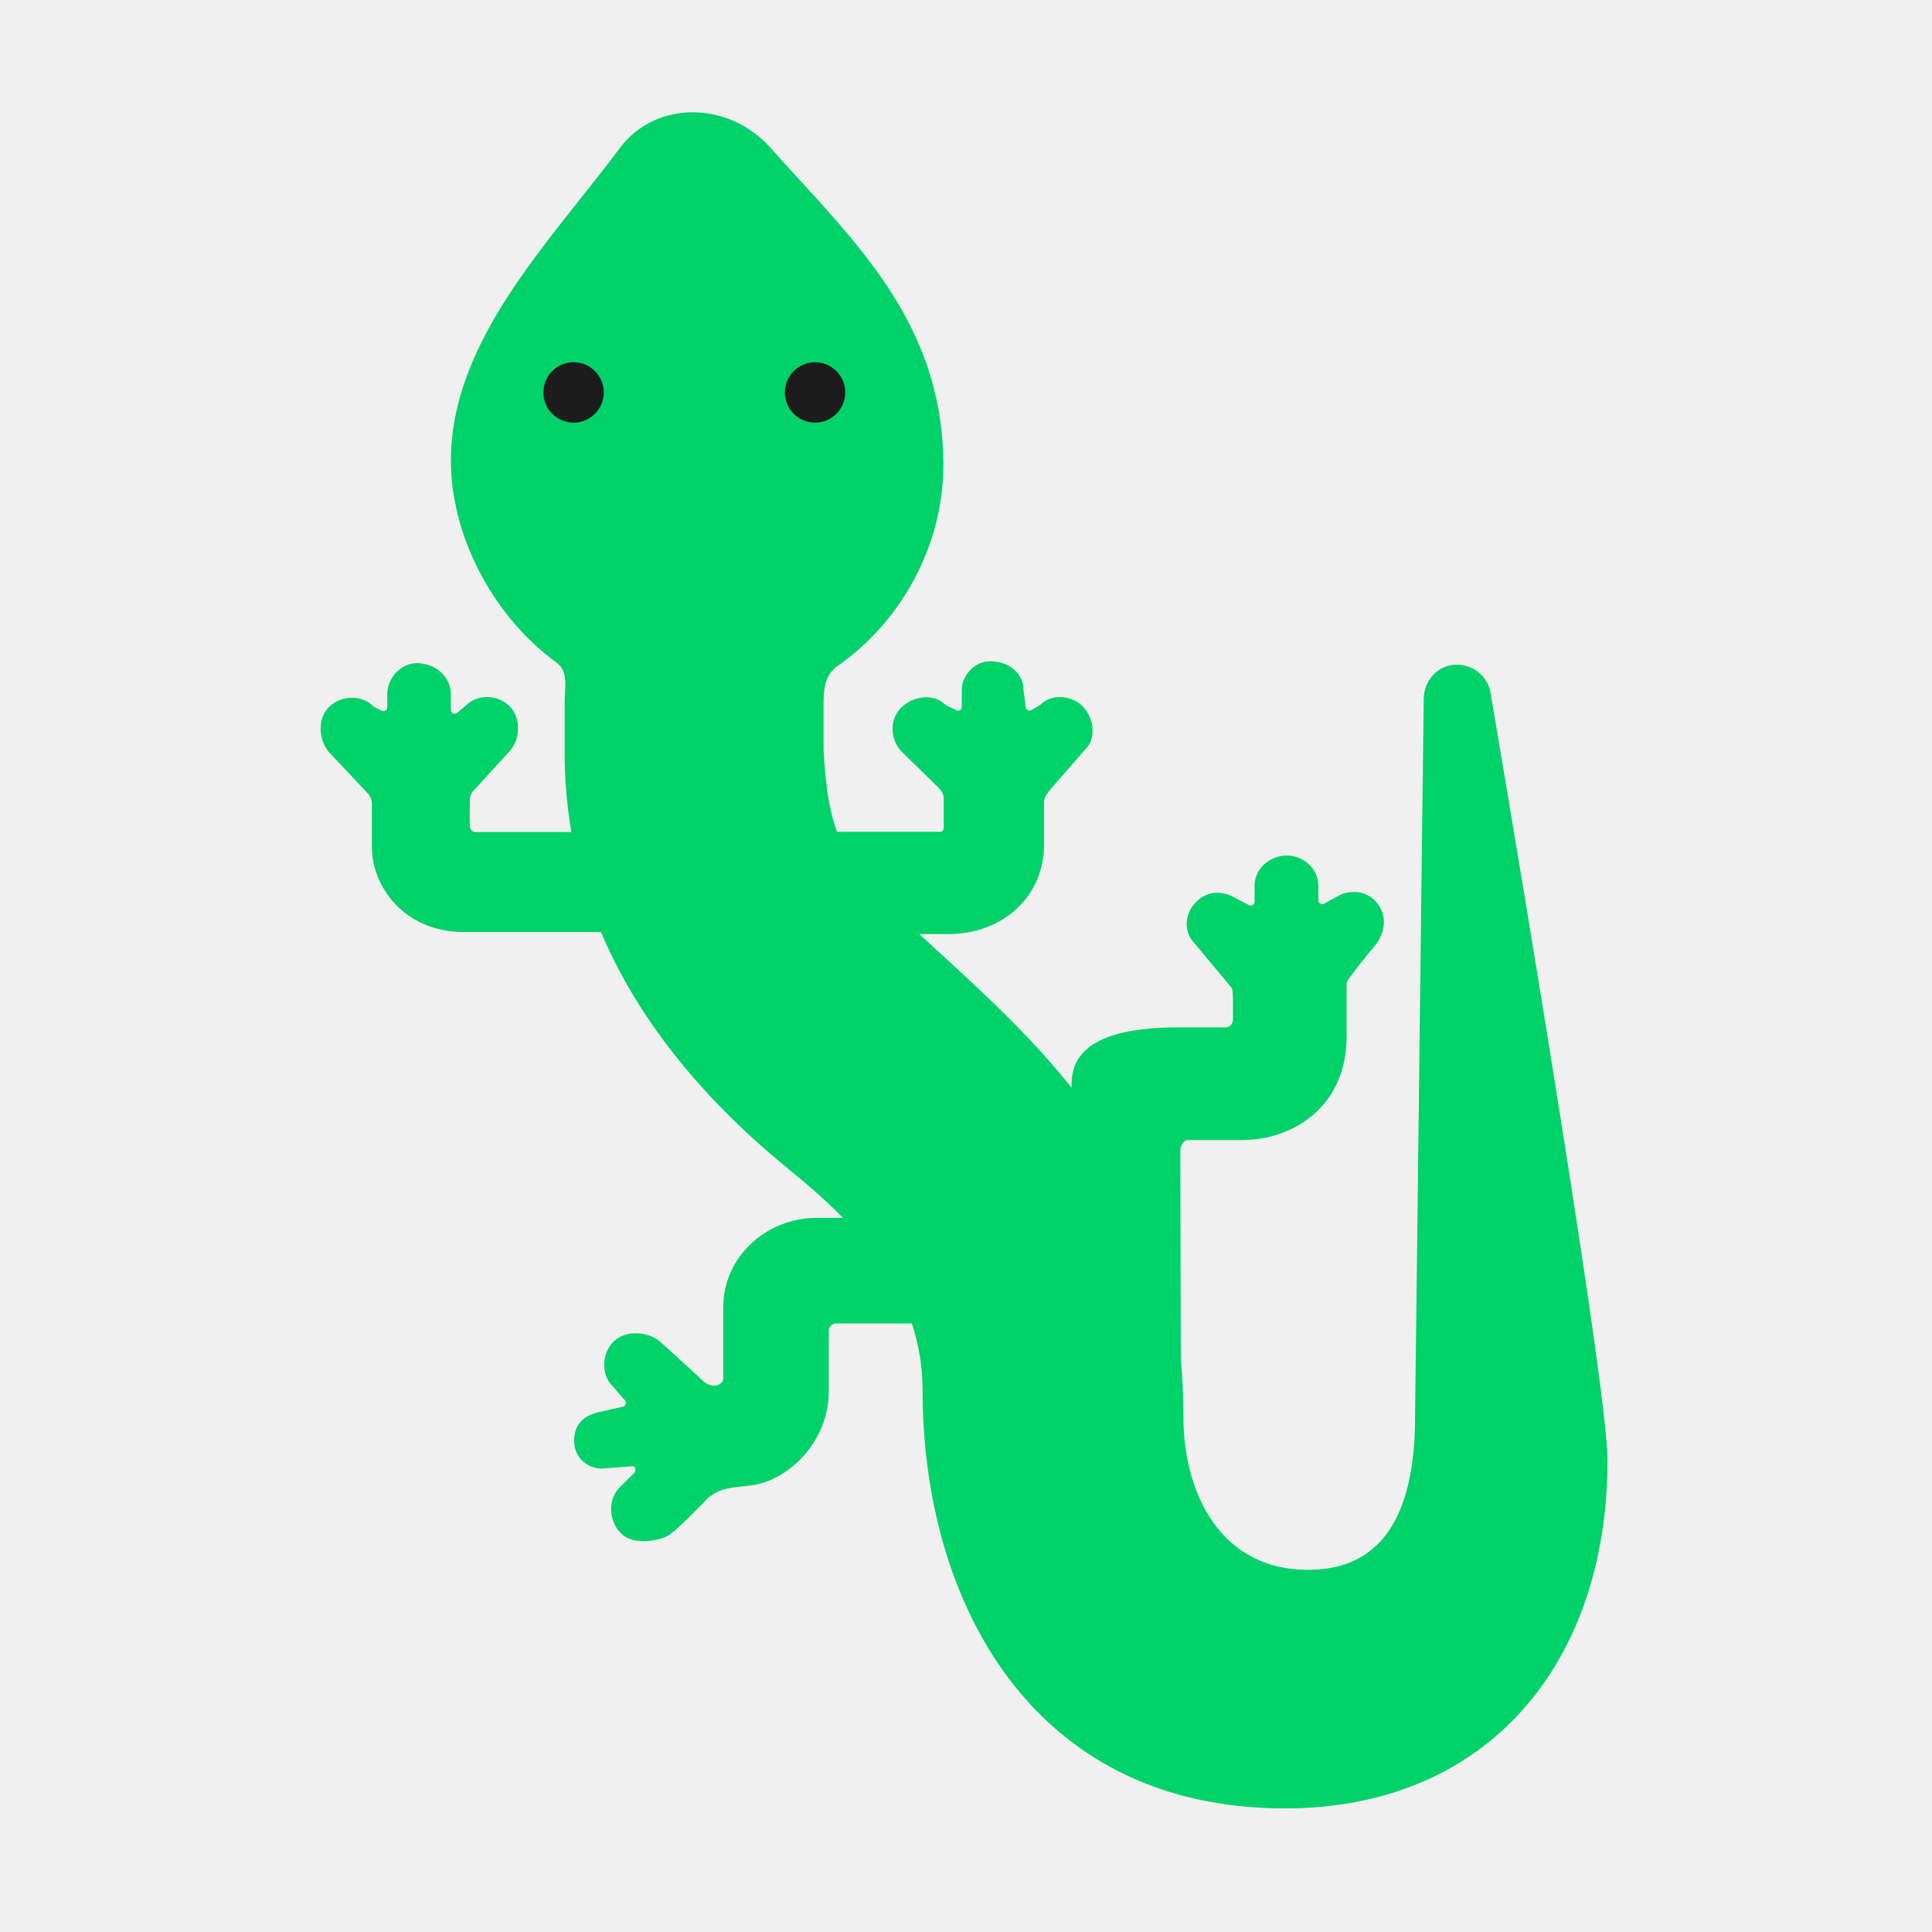
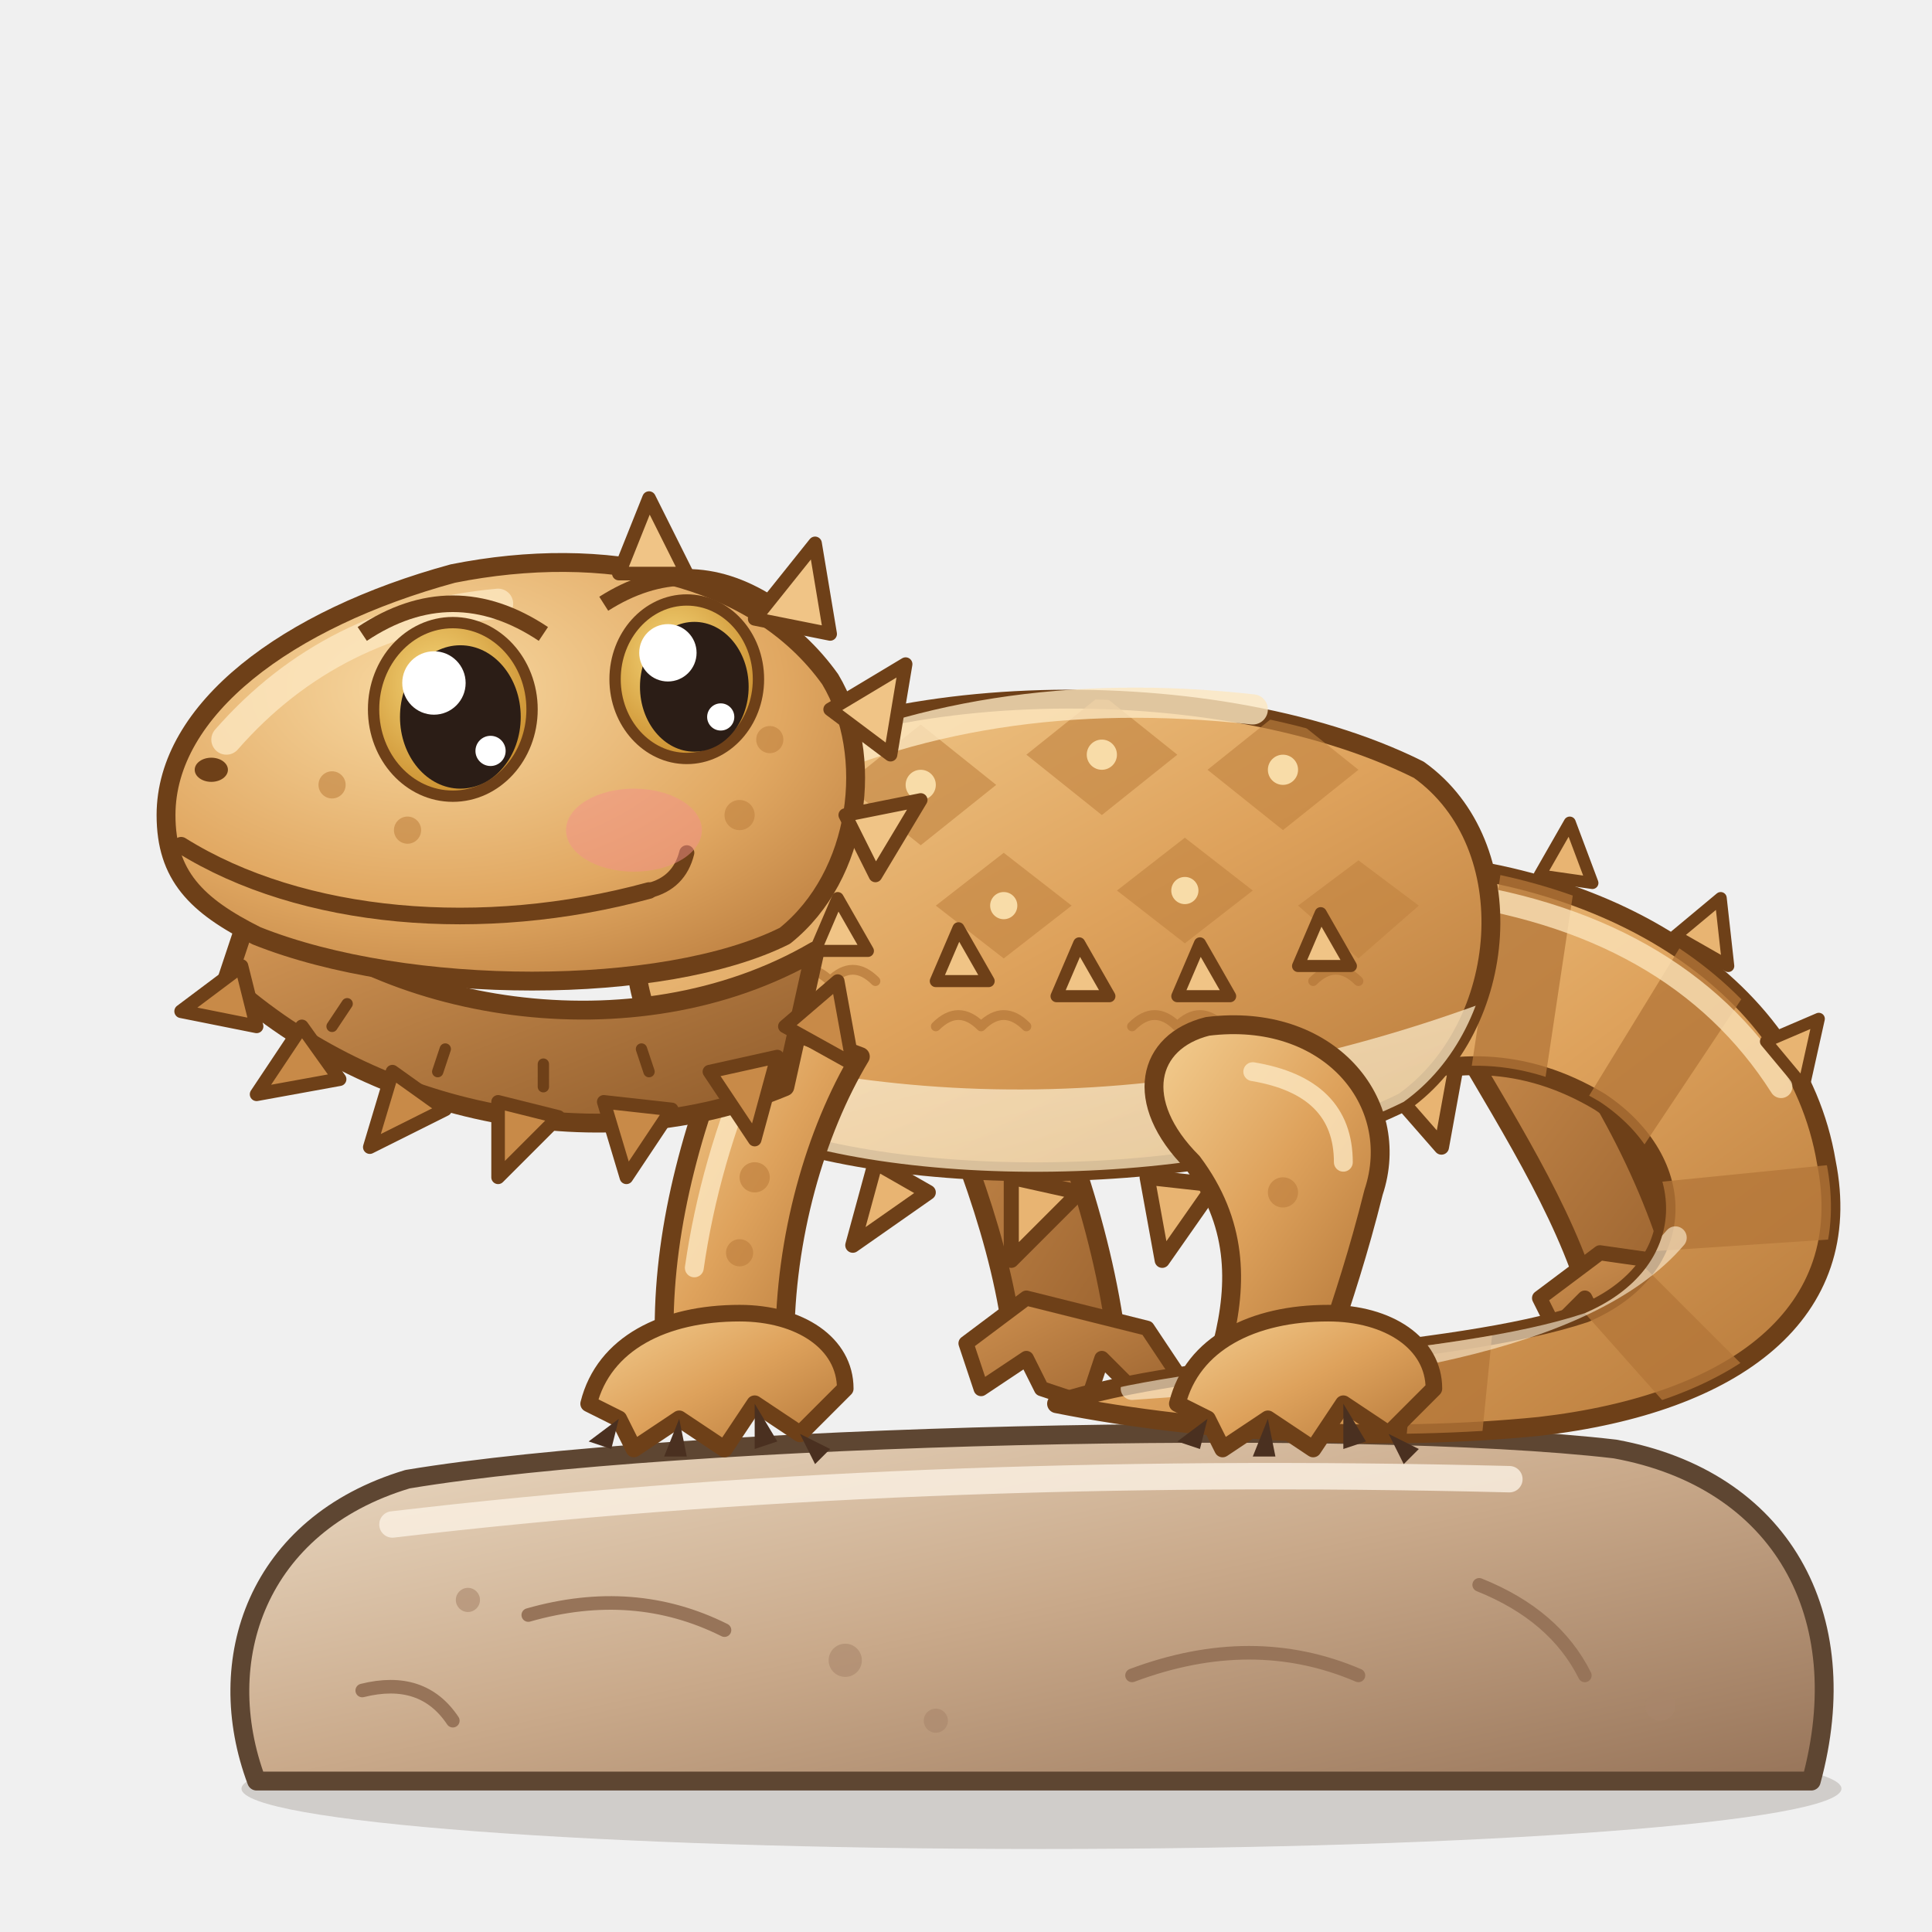
- <svg xmlns="http://www.w3.org/2000/svg" width="32" height="32" viewBox="0 0 32 32" fill="none">
-   <path d="M24.051 11.015C24.341 10.975 24.611 11.155 24.681 11.435C24.681 11.435 26.635 22.878 26.625 24.188C26.625 27.527 24.656 29.953 21.281 29.953C17.062 29.953 15.281 26.487 15.281 23.031C15.281 22.632 15.217 22.264 15.102 21.92L13.85 21.92C13.788 21.92 13.727 21.971 13.727 22.043V23.053C13.727 23.871 13.059 24.532 12.43 24.605C12.391 24.61 12.353 24.614 12.317 24.618C12.071 24.643 11.876 24.663 11.695 24.844C11.695 24.844 11.222 25.342 11.068 25.433C10.914 25.523 10.492 25.604 10.286 25.398C10.081 25.193 10.061 24.838 10.266 24.633L10.504 24.398C10.535 24.357 10.532 24.285 10.48 24.285L9.965 24.324C9.738 24.324 9.531 24.152 9.512 23.914C9.492 23.676 9.59 23.445 9.965 23.379L10.304 23.302C10.355 23.302 10.386 23.24 10.355 23.199L10.141 22.951C9.965 22.785 9.955 22.428 10.16 22.223C10.365 22.017 10.764 22.049 10.969 22.254L11.574 22.805C11.664 22.898 11.723 22.951 11.84 22.951C11.901 22.951 11.98 22.9 11.98 22.828V21.648C11.98 20.818 12.693 20.172 13.523 20.172H13.963C13.697 19.9 13.403 19.642 13.094 19.391C11.758 18.306 10.614 16.998 9.954 15.438H7.687C6.672 15.438 6.16 14.656 6.16 14.039V13.324C6.16 13.254 6.138 13.198 6.098 13.148L5.473 12.484C5.273 12.284 5.247 11.893 5.457 11.703C5.657 11.513 5.997 11.503 6.187 11.703L6.304 11.761C6.344 11.801 6.414 11.771 6.414 11.721V11.501C6.414 11.231 6.637 10.984 6.906 10.984C7.215 10.984 7.468 11.211 7.468 11.501V11.761C7.468 11.821 7.538 11.841 7.578 11.801L7.719 11.684C7.909 11.493 8.226 11.504 8.426 11.684C8.636 11.873 8.626 12.257 8.426 12.457L7.848 13.091C7.798 13.141 7.781 13.201 7.781 13.271L7.781 13.322C7.78 13.407 7.779 13.565 7.781 13.664C7.784 13.768 7.842 13.781 7.883 13.781H9.464C9.391 13.358 9.352 12.919 9.352 12.465V11.645C9.352 11.595 9.355 11.544 9.358 11.493C9.37 11.295 9.382 11.094 9.219 10.976C8.239 10.266 7.499 8.993 7.469 7.703C7.432 6.035 8.575 4.598 9.613 3.292C9.84 3.006 10.062 2.727 10.266 2.453C10.849 1.668 12.058 1.656 12.766 2.453C12.922 2.629 13.082 2.804 13.243 2.979C14.42 4.266 15.625 5.581 15.625 7.703C15.625 9.053 14.911 10.305 13.881 11.025C13.671 11.165 13.641 11.395 13.641 11.645V12.415C13.672 12.995 13.73 13.414 13.864 13.777H15.561C15.633 13.777 15.632 13.729 15.631 13.661L15.631 13.637L15.631 13.222C15.631 13.152 15.589 13.091 15.539 13.041L14.938 12.453C14.738 12.253 14.727 11.902 14.938 11.711C15.137 11.521 15.478 11.482 15.668 11.681L15.82 11.752C15.86 11.791 15.93 11.771 15.93 11.711V11.414C15.93 11.234 16.102 10.953 16.406 10.953C16.734 10.953 16.951 11.176 16.951 11.414L16.988 11.711C16.988 11.761 17.058 11.791 17.098 11.752L17.223 11.681C17.413 11.482 17.734 11.519 17.914 11.681C18.094 11.844 18.184 12.201 17.984 12.402L17.402 13.07L17.392 13.084C17.351 13.134 17.293 13.206 17.293 13.27V13.996C17.293 14.826 16.633 15.472 15.701 15.472H15.226C15.305 15.544 15.385 15.617 15.465 15.69C16.259 16.417 17.063 17.152 17.748 18.016L17.749 17.95C17.749 17.14 18.74 17.016 19.55 17.016H20.305C20.375 17.016 20.422 16.947 20.422 16.887V16.66C20.422 16.66 20.428 16.389 20.398 16.359L19.793 15.633C19.6 15.44 19.613 15.138 19.812 14.938C20.012 14.738 20.246 14.773 20.398 14.84L20.68 14.988C20.72 15.018 20.78 14.988 20.78 14.938V14.67C20.78 14.39 21.03 14.17 21.31 14.17C21.59 14.17 21.836 14.39 21.836 14.67V14.914C21.836 14.964 21.896 14.994 21.936 14.964L22.164 14.84C22.285 14.766 22.57 14.714 22.77 14.914C22.97 15.114 22.965 15.398 22.797 15.633L22.539 15.949L22.344 16.207C22.324 16.227 22.304 16.267 22.304 16.297V17.17C22.304 18.348 21.39 18.883 20.58 18.883H19.67C19.6 18.883 19.55 18.99 19.55 19.05L19.558 22.511C19.586 22.815 19.601 23.133 19.601 23.465C19.601 24.733 20.22 26.041 21.734 26C22.814 25.97 23.438 25.203 23.438 23.465L23.581 11.585C23.581 11.305 23.771 11.055 24.051 11.015Z" fill="#00D26A" />
-   <path d="M10 6.5C10 6.776 9.776 7 9.5 7C9.224 7 9 6.776 9 6.5C9 6.224 9.224 6 9.5 6C9.776 6 10 6.224 10 6.5Z" fill="#1C1C1C" />
-   <path d="M14 6.5C14 6.776 13.776 7 13.5 7C13.224 7 13 6.776 13 6.5C13 6.224 13.224 6 13.5 6C13.776 6 14 6.224 14 6.5Z" fill="#1C1C1C" />
+ <svg xmlns="http://www.w3.org/2000/svg" viewBox="0 0 256 256">
+   <defs>
+     <linearGradient id="lagarto-pele" x1="0" y1="0" x2="1" y2="1">
+       <stop offset="0" stop-color="#f4cf92" />
+       <stop offset="0.5" stop-color="#dea25c" />
+       <stop offset="1" stop-color="#b37638" />
+     </linearGradient>
+     <linearGradient id="lagarto-pele-tras" x1="0" y1="0" x2="1" y2="1">
+       <stop offset="0" stop-color="#cf9150" />
+       <stop offset="1" stop-color="#9c6430" />
+     </linearGradient>
+     <radialGradient id="lagarto-cabeca" cx="0.38" cy="0.3" r="0.85">
+       <stop offset="0" stop-color="#f8d9a2" />
+       <stop offset="0.6" stop-color="#e1a862" />
+       <stop offset="1" stop-color="#b87a3c" />
+     </radialGradient>
+     <linearGradient id="lagarto-barba" x1="0" y1="0" x2="1" y2="1">
+       <stop offset="0" stop-color="#d79a58" />
+       <stop offset="1" stop-color="#8e5a2a" />
+     </linearGradient>
+     <linearGradient id="lagarto-barriga" x1="0" y1="0" x2="1" y2="1">
+       <stop offset="0" stop-color="#fff2d8" />
+       <stop offset="1" stop-color="#ecd2a6" />
+     </linearGradient>
+     <radialGradient id="lagarto-iris" cx="0.4" cy="0.35" r="0.7">
+       <stop offset="0" stop-color="#f6d77a" />
+       <stop offset="1" stop-color="#c88a2a" />
+     </radialGradient>
+     <linearGradient id="lagarto-pedra" x1="0" y1="0" x2="1" y2="1">
+       <stop offset="0" stop-color="#ecdcc6" />
+       <stop offset="0.5" stop-color="#c9a98a" />
+       <stop offset="1" stop-color="#977459" />
+     </linearGradient>
+     <clipPath id="lagarto-clip-corpo">
+       <path d="M92 148 C110 132 160 130 188 144 C202 154 200 178 186 188 C162 200 116 200 96 190 C82 180 80 160 92 148 Z" />
+     </clipPath>
+     <clipPath id="lagarto-clip-cauda">
+       <path d="M180 156 C212 156 238 172 242 196 C246 216 230 228 204 231 C184 233 160 232 140 228 C158 222 192 222 210 216 C224 210 224 196 212 188 C202 182 192 182 182 186 Z" />
+     </clipPath>
+   </defs>
+   <g id="sombra">
+     <ellipse cx="138" cy="237" rx="106" ry="8" fill="#3b2a1a" opacity="0.18" />
+   </g>
+   <g id="pedra" stroke-linejoin="round" stroke-linecap="round">
+     <path d="M34 236 C28 220 34 202 54 196 C90 190 180 188 214 192 C236 196 246 214 240 236 Z" fill="url(#lagarto-pedra)" stroke="#5e4632" stroke-width="2.5" />
+     <path d="M52 202 Q120 194 200 196" fill="none" stroke="#fbf1e4" stroke-width="3.5" opacity="0.8" />
+     <path d="M70 214 q14 -4 26 2 M150 222 q16 -6 30 0 M196 210 q10 4 14 12 M48 224 q8 -2 12 4" fill="none" stroke="#977459" stroke-width="1.8" />
+     <g fill="#a8866a" opacity="0.6">
+       <circle cx="112" cy="220" r="2.2" />
+       <circle cx="124" cy="228" r="1.6" />
+       <circle cx="220" cy="226" r="2" />
+       <circle cx="62" cy="212" r="1.6" />
+     </g>
+   </g>
+   <g id="bicho" transform="translate(0 -42)">
+     <g id="patas-de-la" stroke-linejoin="round" stroke-linecap="round">
+       <path d="M120 176 C126 190 132 204 134 218 L148 220 C146 204 140 188 134 176 Z" fill="url(#lagarto-pele-tras)" stroke="#6e4018" stroke-width="2.5" />
+       <path d="M128 220 L136 214 L152 218 L156 224 L150 226 L146 222 L144 228 L138 226 L136 222 L130 226 Z" fill="url(#lagarto-pele-tras)" stroke="#6e4018" stroke-width="2" />
+       <path d="M190 174 C198 188 206 200 210 212 L222 210 C218 196 210 182 200 170 Z" fill="url(#lagarto-pele-tras)" stroke="#6e4018" stroke-width="2.5" />
+       <path d="M204 214 L212 208 L226 210 L230 216 L224 218 L220 214 L218 220 L212 218 L210 214 L206 218 Z" fill="url(#lagarto-pele-tras)" stroke="#6e4018" stroke-width="2" />
+     </g>
+     <g id="cauda" stroke-linejoin="round" stroke-linecap="round">
+       <path d="M180 156 C212 156 238 172 242 196 C246 216 230 228 204 231 C184 233 160 232 140 228 C158 222 192 222 210 216 C224 210 224 196 212 188 C202 182 192 182 182 186 Z" fill="url(#lagarto-pele)" stroke="#6e4018" stroke-width="2.5" />
+       <g clip-path="url(#lagarto-clip-cauda)">
+         <g fill="#b37638" opacity="0.75">
+           <path d="M200 150 l10 0 l-6 40 l-10 0 Z" />
+           <path d="M226 162 l9 6 l-20 30 l-8 -5 Z" />
+           <path d="M246 196 l0 10 l-30 2 l0 -9 Z" />
+           <path d="M234 226 l-8 8 l-16 -18 l8 -6 Z" />
+           <path d="M196 236 l-10 0 l2 -20 l10 0 Z" />
+           <path d="M168 236 l-9 0 l1 -14 l9 0 Z" />
+         </g>
+         <path d="M150 226 C180 224 210 220 222 206" fill="none" stroke="#fff2d8" stroke-width="3" opacity="0.6" />
+       </g>
+       <path d="M190 160 Q222 164 236 186" fill="none" stroke="#fbe2b8" stroke-width="3" opacity="0.8" />
+       <g fill="#e8b472" stroke="#6e4018" stroke-width="1.6">
+         <path d="M204 158 l4 -7 l3 8 Z" />
+         <path d="M222 166 l6 -5 l1 9 Z" />
+         <path d="M234 180 l7 -3 l-2 9 Z" />
+       </g>
+     </g>
+     <g id="corpo" stroke-linejoin="round" stroke-linecap="round">
+       <g fill="#e8b472" stroke="#6e4018" stroke-width="2">
+         <path d="M100 190 l-6 10 l12 -4 Z" />
+         <path d="M116 196 l-3 11 l10 -7 Z" />
+         <path d="M134 198 l0 11 l9 -9 Z" />
+         <path d="M152 198 l2 11 l7 -10 Z" />
+         <path d="M170 194 l4 10 l5 -11 Z" />
+         <path d="M184 186 l7 8 l2 -11 Z" />
+       </g>
+       <path d="M92 148 C110 132 160 130 188 144 C202 154 200 178 186 188 C162 200 116 200 96 190 C82 180 80 160 92 148 Z" fill="url(#lagarto-pele)" stroke="#6e4018" stroke-width="2.5" />
+       <g clip-path="url(#lagarto-clip-corpo)">
+         <path d="M84 178 C120 190 160 190 204 172 L204 204 L84 204 Z" fill="url(#lagarto-barriga)" opacity="0.8" />
+         <g fill="#c08240" opacity="0.6">
+           <path d="M112 146 l10 -8 l10 8 l-10 8 Z" />
+           <path d="M136 142 l10 -8 l10 8 l-10 8 Z" />
+           <path d="M160 144 l10 -8 l10 8 l-10 8 Z" />
+           <path d="M124 162 l9 -7 l9 7 l-9 7 Z" />
+           <path d="M148 160 l9 -7 l9 7 l-9 7 Z" />
+           <path d="M172 162 l8 -6 l8 6 l-8 7 Z" />
+         </g>
+         <g fill="#f8dca8">
+           <circle cx="122" cy="146" r="2" />
+           <circle cx="146" cy="142" r="2" />
+           <circle cx="170" cy="144" r="2" />
+           <circle cx="133" cy="162" r="1.8" />
+           <circle cx="157" cy="160" r="1.8" />
+         </g>
+         <g fill="none" stroke="#b37638" stroke-width="1.3" opacity="0.7">
+           <path d="M104 172 q3 -3 6 0 q3 -3 6 0 M124 178 q3 -3 6 0 q3 -3 6 0 M150 178 q3 -3 6 0 q3 -3 6 0 M174 172 q3 -3 6 0" />
+         </g>
+       </g>
+       <g fill="#f0c486" stroke="#6e4018" stroke-width="1.6">
+         <path d="M108 168 l3 -7 l4 7 Z" />
+         <path d="M124 172 l3 -7 l4 7 Z" />
+         <path d="M140 174 l3 -7 l4 7 Z" />
+         <path d="M156 174 l3 -7 l4 7 Z" />
+         <path d="M172 170 l3 -7 l4 7 Z" />
+       </g>
+       <path d="M102 146 Q130 132 166 136" fill="none" stroke="#fde7c0" stroke-width="4" opacity="0.8" />
+     </g>
+     <g id="patas-de-ca" stroke-linejoin="round" stroke-linecap="round">
+       <path d="M98 176 C92 190 88 204 88 218 L104 220 C104 206 108 192 114 182 Z" fill="url(#lagarto-pele)" stroke="#6e4018" stroke-width="2.5" />
+       <path d="M78 228 C80 220 88 216 98 216 C106 216 112 220 112 226 L106 232 L100 228 L96 234 L90 230 L84 234 L82 230 Z" fill="url(#lagarto-pele)" stroke="#6e4018" stroke-width="2.2" />
+       <path d="M160 178 C176 176 186 188 182 200 C180 208 178 214 176 220 L162 220 C164 212 164 204 158 196 C150 188 152 180 160 178 Z" fill="url(#lagarto-pele)" stroke="#6e4018" stroke-width="2.5" />
+       <path d="M156 228 C158 220 166 216 176 216 C184 216 190 220 190 226 L184 232 L178 228 L174 234 L168 230 L162 234 L160 230 Z" fill="url(#lagarto-pele)" stroke="#6e4018" stroke-width="2.2" />
+       <g fill="#4a3020">
+         <path d="M82 230 l-4 3 l3 1 Z" />
+         <path d="M90 230 l-2 5 l3 0 Z" />
+         <path d="M100 228 l0 6 l3 -1 Z" />
+         <path d="M106 232 l2 4 l2 -2 Z" />
+         <path d="M160 230 l-4 3 l3 1 Z" />
+         <path d="M168 230 l-2 5 l3 0 Z" />
+         <path d="M178 228 l0 6 l3 -1 Z" />
+         <path d="M184 232 l2 4 l2 -2 Z" />
+       </g>
+       <path d="M100 182 q-6 14 -8 28 M166 184 Q178 186 178 196" fill="none" stroke="#fde7c0" stroke-width="2.5" opacity="0.8" />
+       <g fill="#c08240" opacity="0.7">
+         <circle cx="100" cy="198" r="2" />
+         <circle cx="98" cy="208" r="1.8" />
+         <circle cx="170" cy="200" r="2" />
+       </g>
+     </g>
+     <g id="cabeca" stroke-linejoin="round" stroke-linecap="round">
+       <path d="M34 160 C50 176 84 182 108 168 L104 186 C80 196 50 190 30 172 Z" fill="url(#lagarto-barba)" stroke="#6e4018" stroke-width="2.5" />
+       <g fill="#c88a48" stroke="#6e4018" stroke-width="1.8">
+         <path d="M32 170 l-8 6 l10 2 Z" />
+         <path d="M40 178 l-6 9 l11 -2 Z" />
+         <path d="M52 184 l-3 10 l10 -5 Z" />
+         <path d="M66 188 l0 10 l8 -8 Z" />
+         <path d="M80 188 l3 10 l6 -9 Z" />
+         <path d="M94 184 l6 9 l3 -11 Z" />
+         <path d="M104 178 l9 5 l-2 -11 Z" />
+       </g>
+       <path d="M44 178 l2 -3 M58 184 l1 -3 M72 186 v-3 M86 184 l-1 -3" stroke="#6e4018" stroke-width="1.5" />
+       <path d="M22 150 C22 136 38 124 60 118 C80 114 100 118 110 132 C116 142 114 158 104 166 C88 174 54 174 34 166 C26 162 22 158 22 150 Z" fill="url(#lagarto-cabeca)" stroke="#6e4018" stroke-width="2.5" />
+       <path d="M30 140 Q44 124 66 122" fill="none" stroke="#fde7c0" stroke-width="4" opacity="0.8" />
+       <g fill="#f0c486" stroke="#6e4018" stroke-width="1.8">
+         <path d="M100 124 l8 -10 l2 12 Z" />
+         <path d="M110 136 l10 -6 l-2 12 Z" />
+         <path d="M112 150 l10 -2 l-6 10 Z" />
+         <path d="M82 118 l4 -10 l5 10 Z" />
+       </g>
+       <g fill="#c08240" opacity="0.6">
+         <circle cx="44" cy="146" r="1.8" />
+         <circle cx="54" cy="152" r="1.8" />
+         <circle cx="98" cy="150" r="2" />
+         <circle cx="102" cy="140" r="1.8" />
+       </g>
+       <ellipse cx="28" cy="144" rx="2.2" ry="1.6" fill="#6e4018" />
+       <path d="M24 154 C40 164 64 166 86 160" fill="none" stroke="#6e4018" stroke-width="2.2" />
+       <path d="M86 160 q4 -1 5 -5" fill="none" stroke="#6e4018" stroke-width="2" />
+       <ellipse cx="84" cy="152" rx="9" ry="5.5" fill="#f4908a" opacity="0.5" />
+     </g>
+     <g id="olhos">
+       <ellipse cx="60" cy="136" rx="10.5" ry="11.5" fill="url(#lagarto-iris)" stroke="#6e4018" stroke-width="1.5" />
+       <ellipse cx="91" cy="132" rx="9.5" ry="10.5" fill="url(#lagarto-iris)" stroke="#6e4018" stroke-width="1.5" />
+       <ellipse cx="61" cy="137" rx="8" ry="9.5" fill="#2b1d16" />
+       <ellipse cx="92" cy="133" rx="7.2" ry="8.6" fill="#2b1d16" />
+       <circle cx="57.5" cy="132.5" r="4.2" fill="#fff" />
+       <circle cx="65" cy="141.5" r="2" fill="#fff" />
+       <circle cx="88.5" cy="128.5" r="3.8" fill="#fff" />
+       <circle cx="95.5" cy="137" r="1.8" fill="#fff" />
+       <path d="M48 126 Q60 118 72 126 M80 122 Q91 115 102 122" fill="none" stroke="#6e4018" stroke-width="2.2" />
+     </g>
+   </g>
</svg>
